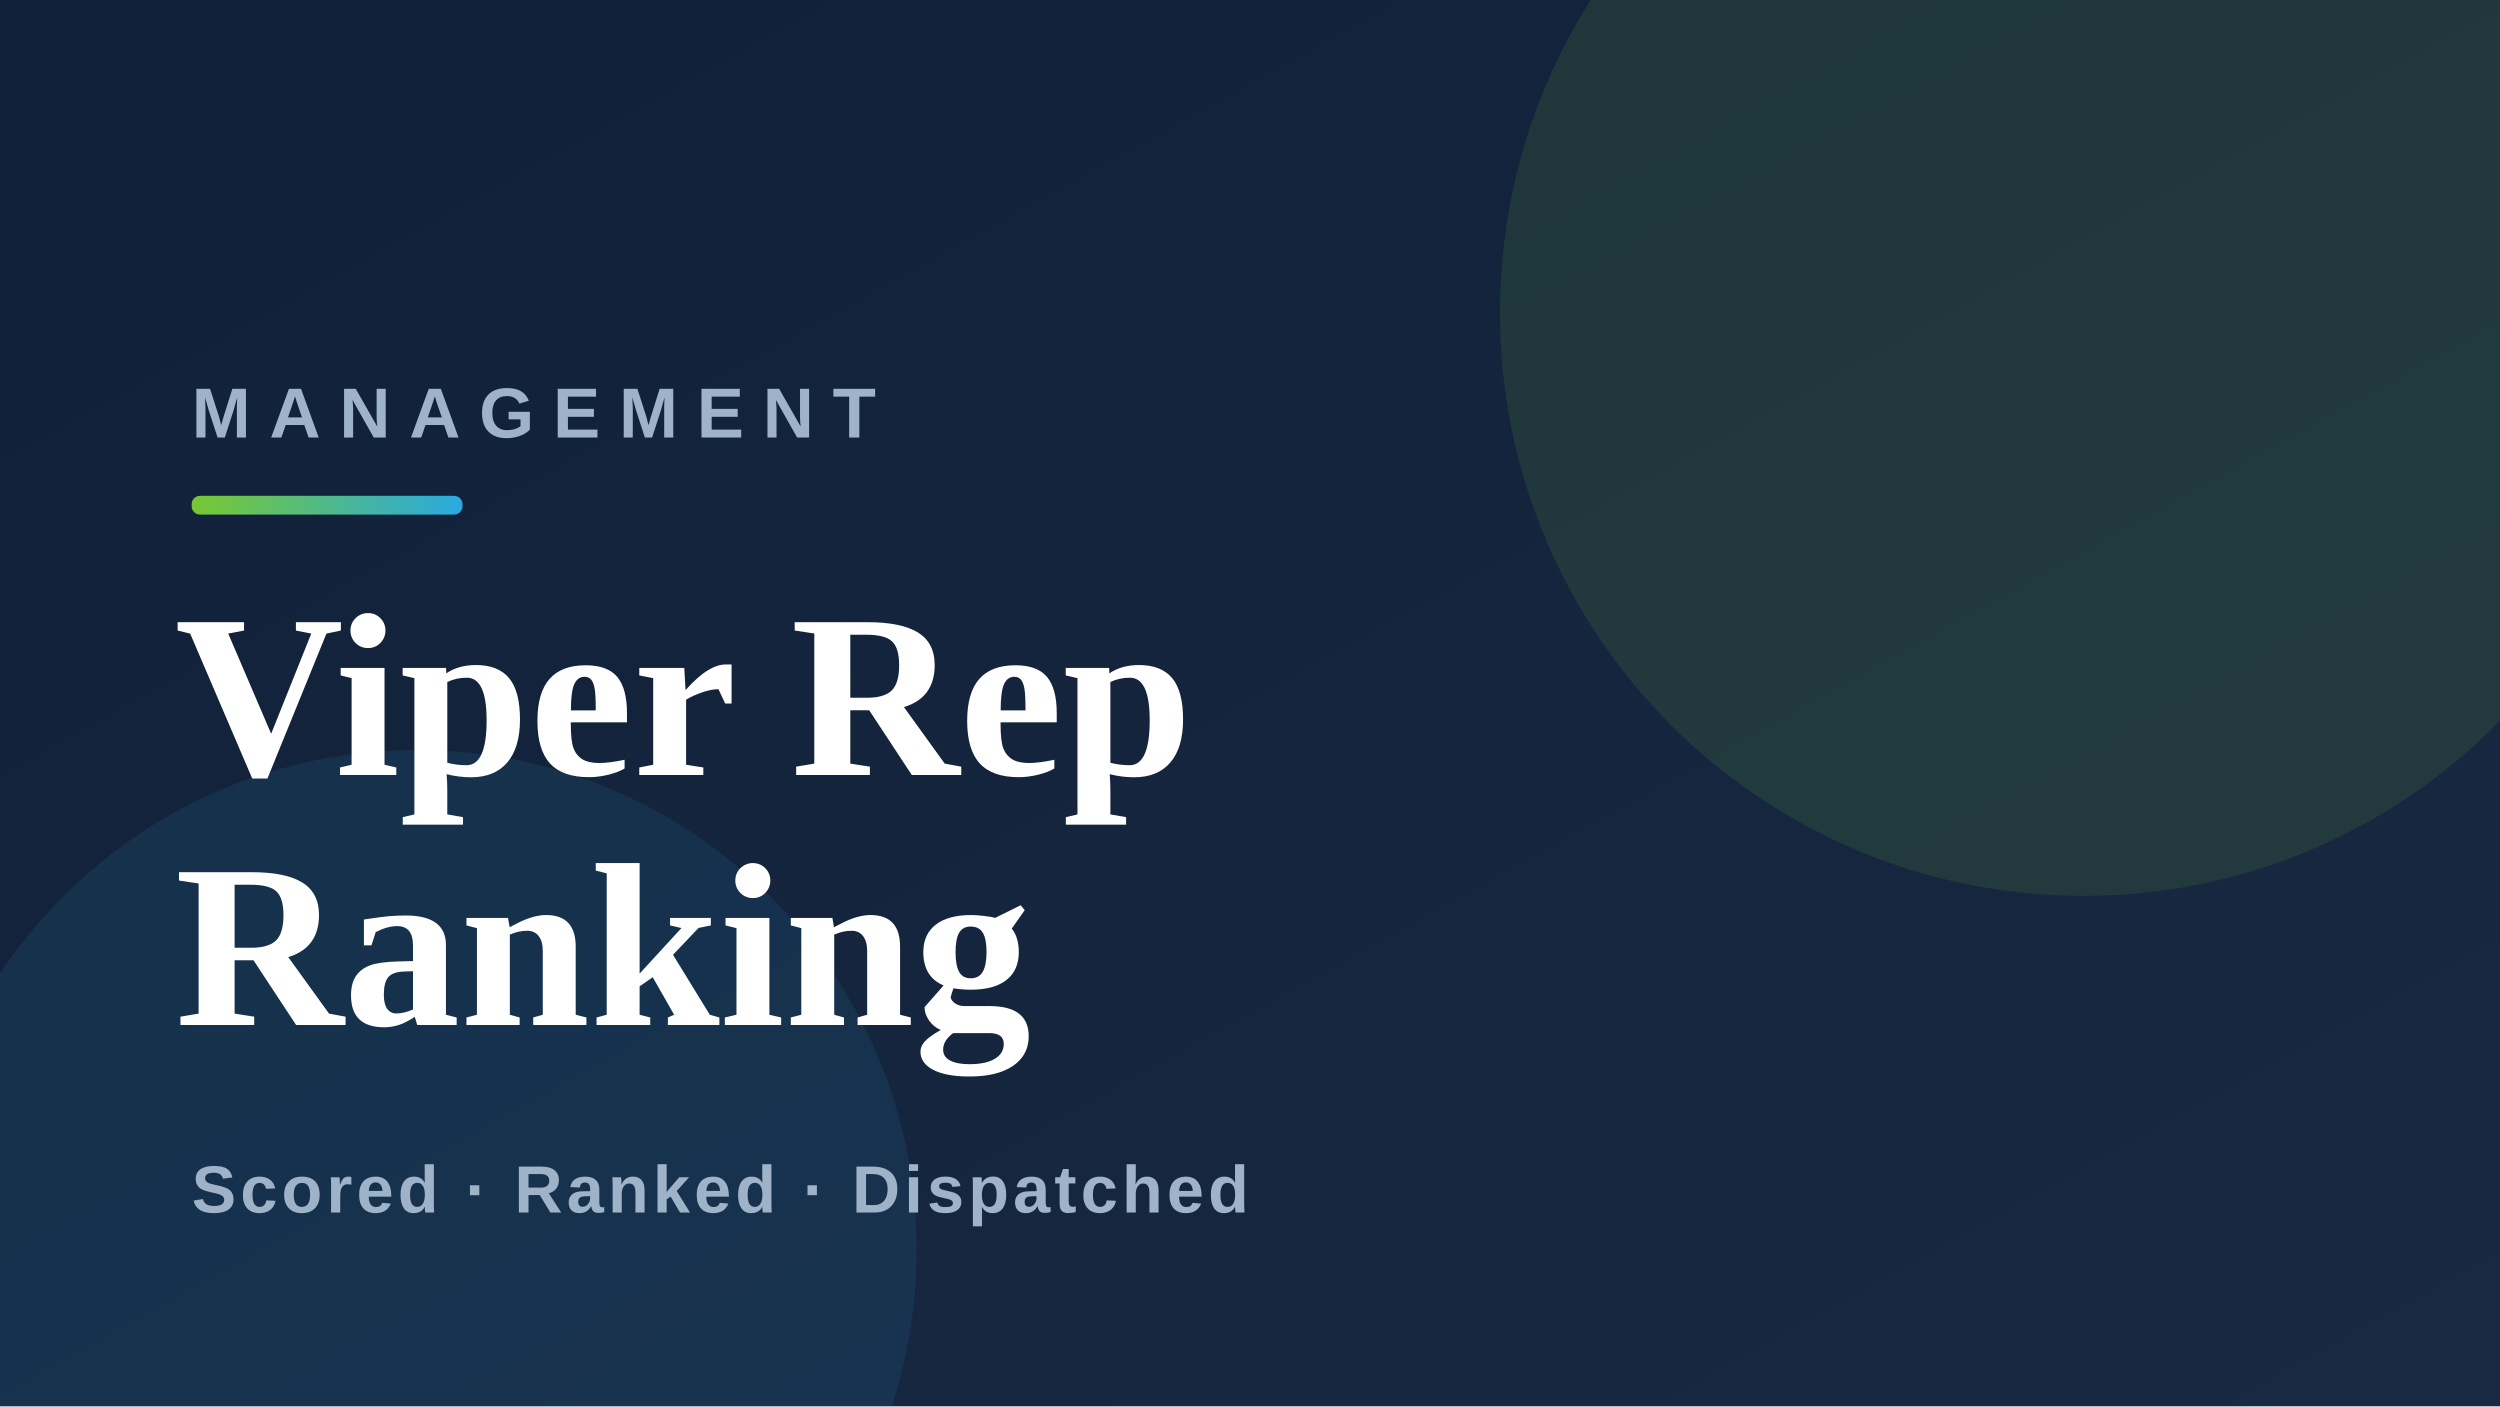
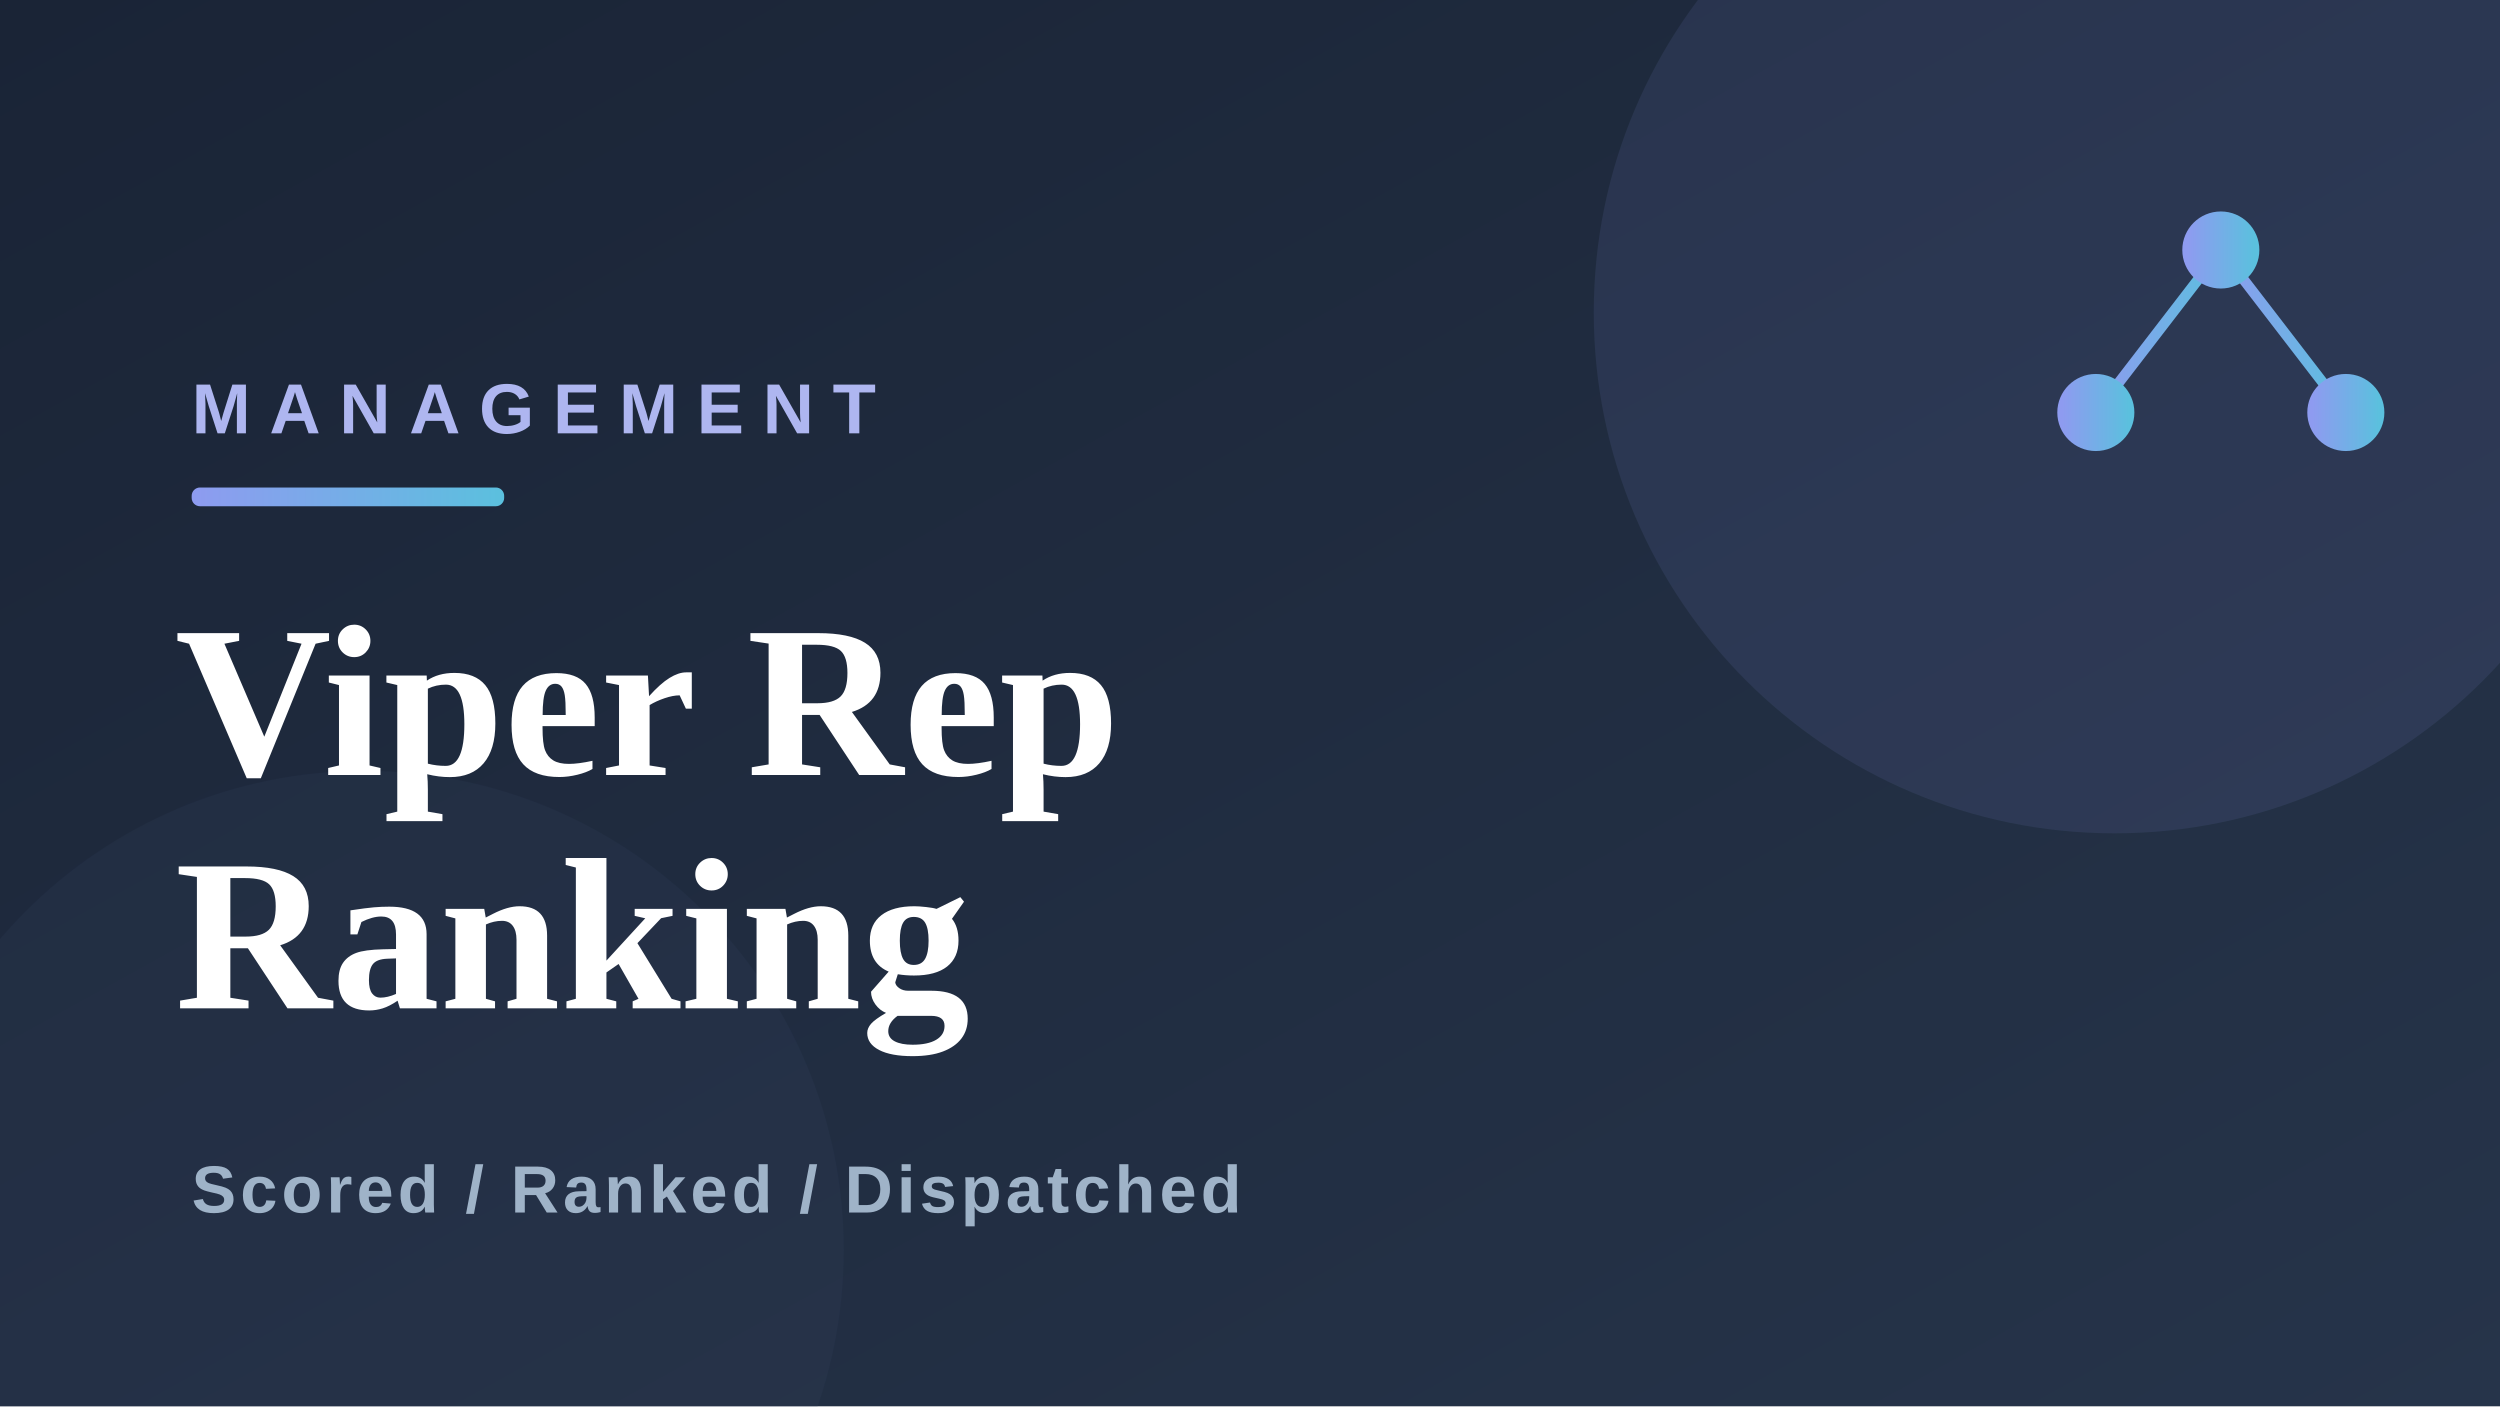
<svg xmlns="http://www.w3.org/2000/svg" viewBox="0 0 1200 675" width="1200" height="675">
  <defs>
    <linearGradient id="bg" x1="0" y1="0" x2="1" y2="1">
-       <stop offset="0" stop-color="#0F2038" />
-       <stop offset="1" stop-color="#1A2942" />
+       <stop offset="0" stop-color="#1A2436" />
+       <stop offset="1" stop-color="#26344A" />
    </linearGradient>
    <linearGradient id="acc" x1="0" y1="0" x2="1" y2="0">
-       <stop offset="0" stop-color="#78C832" />
-       <stop offset="1" stop-color="#29A9E1" />
+       <stop offset="0" stop-color="#8E9BF0" />
+       <stop offset="1" stop-color="#5BC0DE" />
    </linearGradient>
  </defs>
  <rect width="1200" height="675" fill="url(#bg)" />
-   <circle cx="1000" cy="150" r="280" fill="#78C832" opacity="0.12" />
-   <circle cx="200" cy="600" r="240" fill="#29A9E1" opacity="0.10" />
-   <text x="92" y="210" fill="#9FB3C8" font-family="'Helvetica Neue',Arial,sans-serif" font-size="34" font-weight="700" letter-spacing="9">MANAGEMENT</text>
-   <rect x="92" y="238" width="130" height="9" rx="4" fill="url(#acc)" />
-   <text x="84" y="372" fill="#FFFFFF" font-family="Georgia,'Times New Roman',serif" font-size="112" font-weight="700">Viper Rep</text>
-   <text x="84" y="492" fill="#FFFFFF" font-family="Georgia,'Times New Roman',serif" font-size="112" font-weight="700">Ranking</text>
-   <text x="92" y="582" fill="#9FB3C8" font-family="'Helvetica Neue',Arial,sans-serif" font-size="32" font-weight="600" letter-spacing="2">Scored · Ranked · Dispatched</text>
+   <circle cx="1015" cy="150" r="250" fill="#8E9BF0" opacity="0.10" />
+   <circle cx="175" cy="600" r="230" fill="#3A4A6E" opacity="0.13" />
+   <g transform="translate(976,98)" stroke="url(#acc)" stroke-width="5" fill="url(#acc)">
+     <line x1="90" y1="22" x2="30" y2="100" />
+     <line x1="90" y1="22" x2="150" y2="100" />
+     <circle cx="90" cy="22" r="16" />
+     <circle cx="30" cy="100" r="16" />
+     <circle cx="150" cy="100" r="16" />
+   </g>
+   <text x="92" y="208" fill="#AEB6F0" font-family="'Helvetica Neue',Arial,sans-serif" font-size="34" font-weight="700" letter-spacing="9">MANAGEMENT</text>
+   <rect x="92" y="234" width="150" height="9" rx="4" fill="url(#acc)" />
+   <text x="84" y="372" fill="#FFFFFF" font-family="Georgia,'Times New Roman',serif" font-size="104" font-weight="700">Viper Rep</text>
+   <text x="84" y="484" fill="#FFFFFF" font-family="Georgia,'Times New Roman',serif" font-size="104" font-weight="700">Ranking</text>
+   <text x="92" y="582" fill="#9FB3C8" font-family="'Helvetica Neue',Arial,sans-serif" font-size="32" font-weight="600" letter-spacing="2">Scored / Ranked / Dispatched</text>
</svg>
